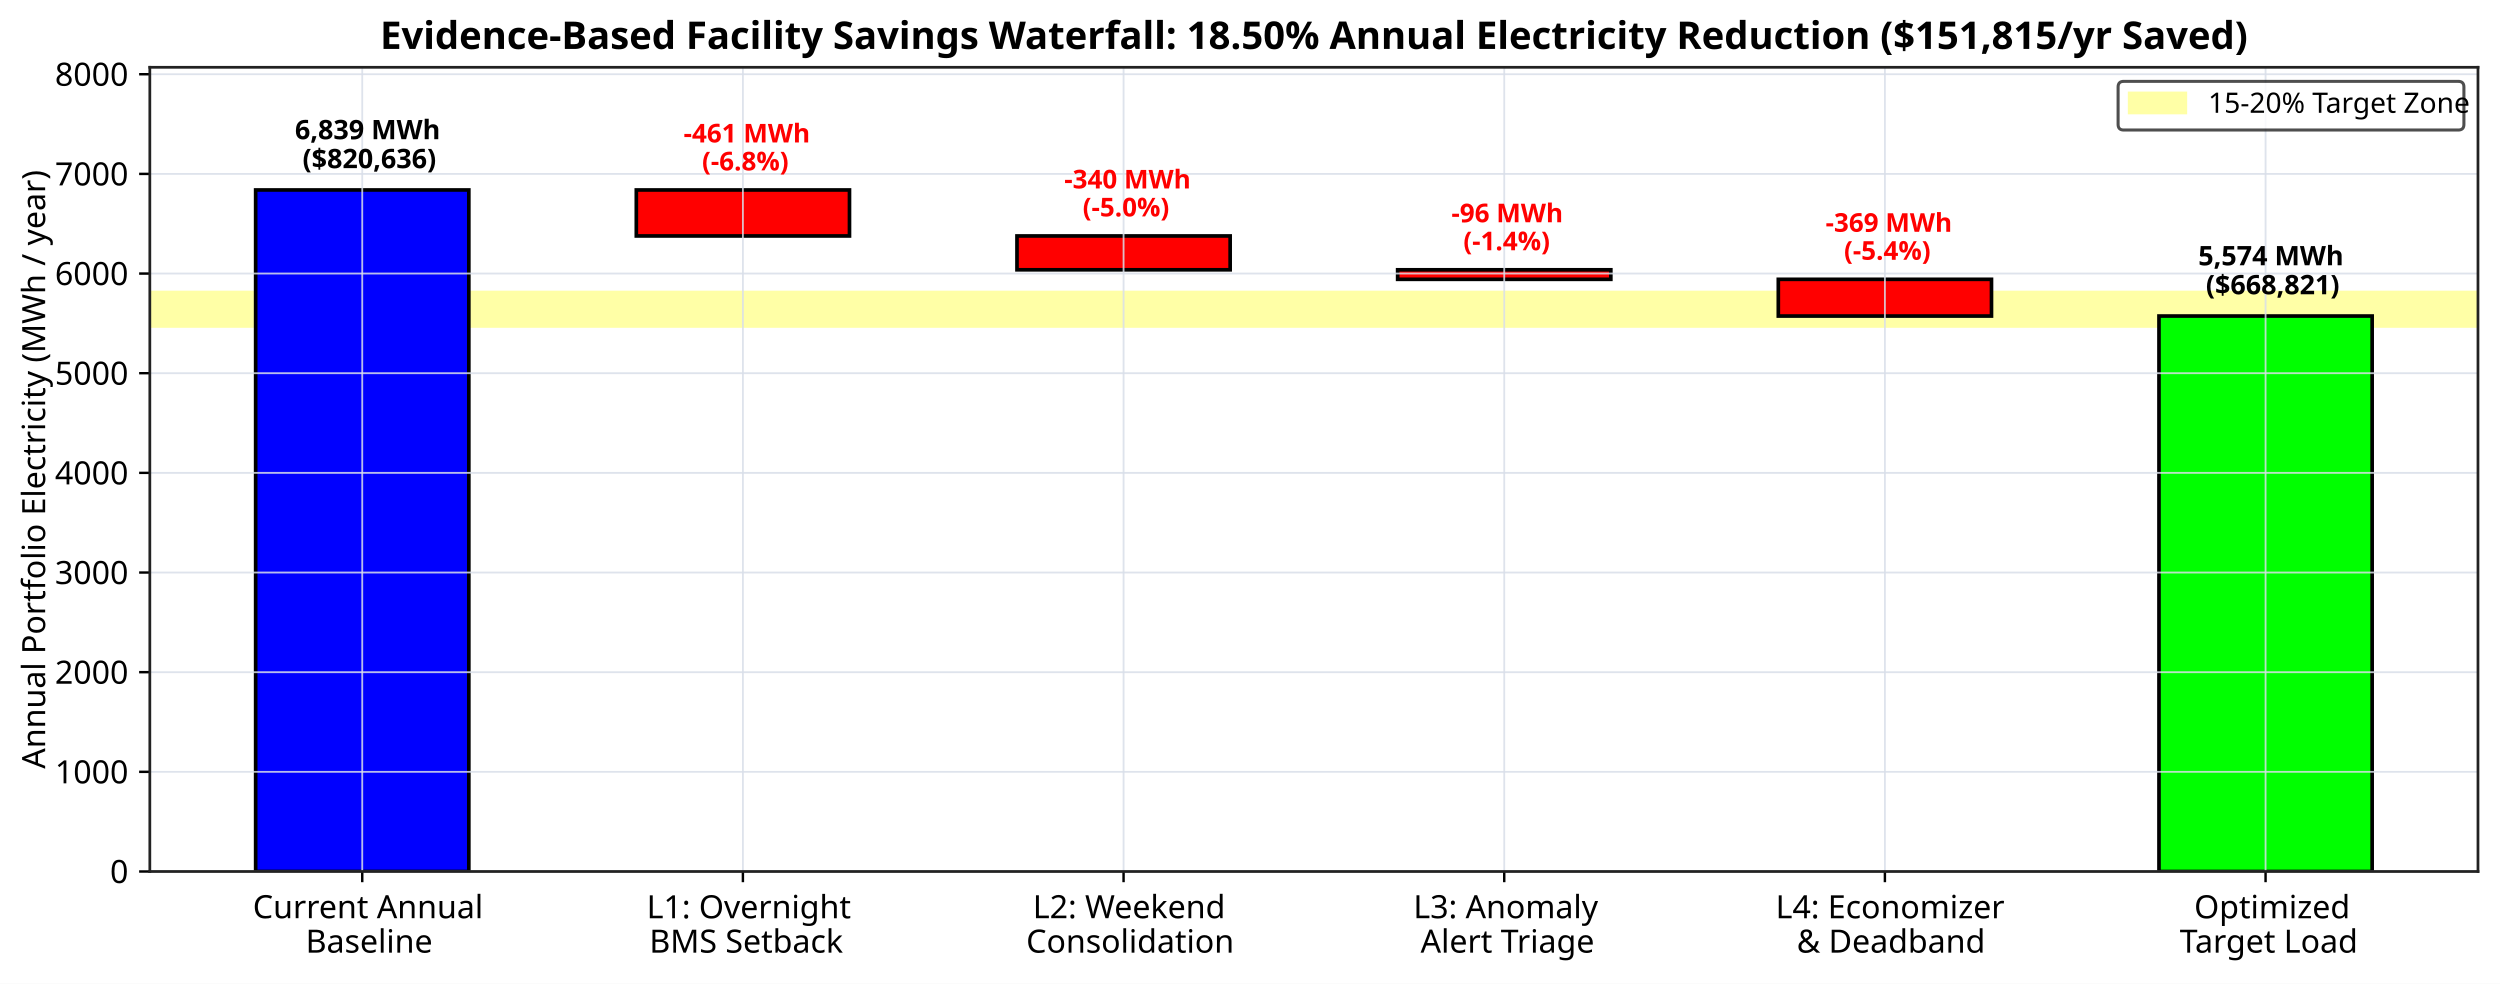
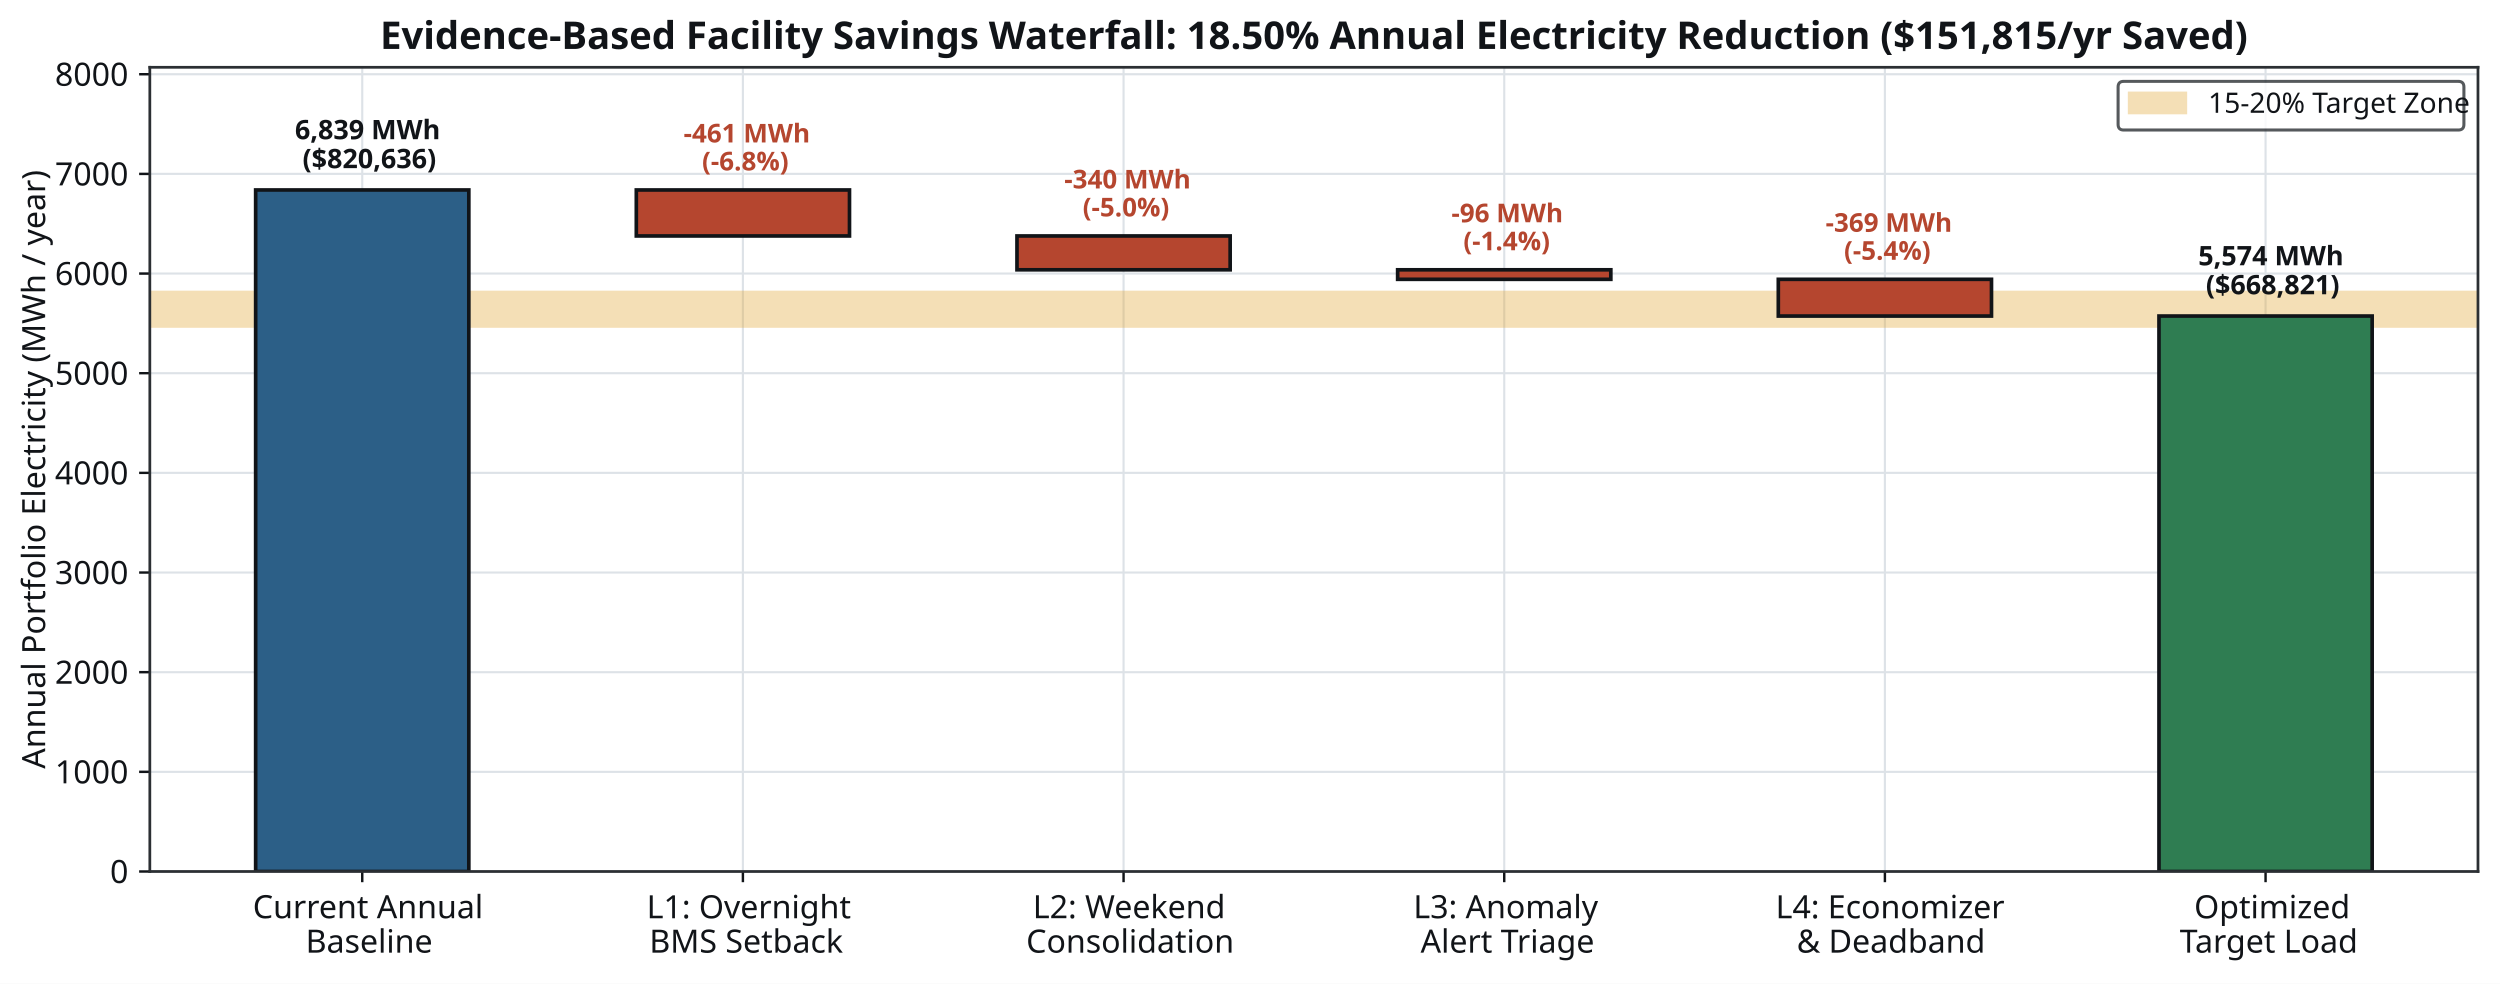
<svg xmlns="http://www.w3.org/2000/svg" xmlns:xlink="http://www.w3.org/1999/xlink" width="817.317pt" height="321.61pt" viewBox="0 0 817.317 321.61" version="1.1">
  <defs>
    <style type="text/css">*{stroke-linejoin: round; stroke-linecap: butt}</style>
  </defs>
  <g id="figure_1">
    <g id="patch_1">
      <path d="M 0 321.61  L 817.317 321.61  L 817.317 0  L 0 0  z " style="fill: #ffffff" />
    </g>
    <g id="axes_1">
      <g id="patch_2">
        <path d="M 48.982 284.917  L 810.117 284.917  L 810.117 22.001  L 48.982 22.001  z " style="fill: #ffffff" />
      </g>
-       <g id="patch_3">
-         <path d="M 48.982 106.669  L 810.117 106.669  L 810.117 95.528  L 48.982 95.528  z " clip-path="url(#p897d708fef)" style="fill: #ffff00; opacity: 0.35; stroke: #ffff00; stroke-linejoin: miter" />
-       </g>
-       <g id="patch_4">
-         <path d="M 83.579 284.917  L 153.271 284.917  L 153.271 62.107  L 83.579 62.107  z " clip-path="url(#p897d708fef)" style="fill: #0000ff; stroke: #000000; stroke-width: 1.2; stroke-linejoin: miter" />
-       </g>
-       <g id="patch_5">
-         <path d="M 208.029 77.142  L 277.721 77.142  L 277.721 62.107  L 208.029 62.107  z " clip-path="url(#p897d708fef)" style="fill: #ff0000; stroke: #000000; stroke-width: 1.2; stroke-linejoin: miter" />
-       </g>
-       <g id="patch_6">
-         <path d="M 332.478 88.204  L 402.17 88.204  L 402.17 77.142  L 332.478 77.142  z " clip-path="url(#p897d708fef)" style="fill: #ff0000; stroke: #000000; stroke-width: 1.2; stroke-linejoin: miter" />
-       </g>
-       <g id="patch_7">
-         <path d="M 456.928 91.317  L 526.62 91.317  L 526.62 88.204  L 456.928 88.204  z " clip-path="url(#p897d708fef)" style="fill: #ff0000; stroke: #000000; stroke-width: 1.2; stroke-linejoin: miter" />
-       </g>
-       <g id="patch_8">
-         <path d="M 581.378 103.326  L 651.07 103.326  L 651.07 91.317  L 581.378 91.317  z " clip-path="url(#p897d708fef)" style="fill: #ff0000; stroke: #000000; stroke-width: 1.2; stroke-linejoin: miter" />
-       </g>
-       <g id="patch_9">
-         <path d="M 705.828 284.917  L 775.52 284.917  L 775.52 103.326  L 705.828 103.326  z " clip-path="url(#p897d708fef)" style="fill: #00ff00; stroke: #000000; stroke-width: 1.2; stroke-linejoin: miter" />
-       </g>
      <g id="matplotlib.axis_1">
        <g id="xtick_1">
          <g id="line2d_1">
-             <path d="M 118.425 284.917  L 118.425 22.001  " clip-path="url(#p897d708fef)" style="fill: none; stroke: #d8dee9; stroke-opacity: 0.85; stroke-width: 0.6; stroke-linecap: square" />
+             <path d="M 118.425 284.917  L 118.425 22.001  " clip-path="url(#p1fa72a0069)" style="fill: none; stroke: #dde2e7; stroke-width: 0.7; stroke-linecap: square" />
          </g>
          <g id="line2d_2">
            <defs>
-               <path id="ma46e29d712" d="M 0 0  L 0 3.5  " style="stroke: #000000; stroke-width: 0.8" />
+               <path id="m25da6d9bb9" d="M 0 0  L 0 3.5  " style="stroke: #111418; stroke-width: 0.8" />
            </defs>
            <g>
-               <use xlink:href="#ma46e29d712" x="118.425" y="284.917" style="stroke: #000000; stroke-width: 0.8" />
+               <use xlink:href="#m25da6d9bb9" x="118.425" y="284.917" style="fill: #111418; stroke: #111418; stroke-width: 0.8" />
            </g>
          </g>
          <g id="text_1">
-             <text style="font-size: 10.5px; font-family: 'Times New Roman Cyr'" transform="translate(82.65343 300.1879)">Current Annual</text>
-             <text style="font-size: 10.5px; font-family: 'Times New Roman Cyr'" transform="translate(99.93249 311.4462)">Baseline</text>
+             <text style="font-size: 10.5px; font-family: 'Times New Roman Cyr'; fill: #111418" transform="translate(82.65343 300.1879)">Current Annual</text>
+             <text style="font-size: 10.5px; font-family: 'Times New Roman Cyr'; fill: #111418" transform="translate(99.93249 311.4462)">Baseline</text>
          </g>
        </g>
        <g id="xtick_2">
          <g id="line2d_3">
-             <path d="M 242.875 284.917  L 242.875 22.001  " clip-path="url(#p897d708fef)" style="fill: none; stroke: #d8dee9; stroke-opacity: 0.85; stroke-width: 0.6; stroke-linecap: square" />
+             <path d="M 242.875 284.917  L 242.875 22.001  " clip-path="url(#p1fa72a0069)" style="fill: none; stroke: #dde2e7; stroke-width: 0.7; stroke-linecap: square" />
          </g>
          <g id="line2d_4">
            <g>
-               <use xlink:href="#ma46e29d712" x="242.875" y="284.917" style="stroke: #000000; stroke-width: 0.8" />
+               <use xlink:href="#m25da6d9bb9" x="242.875" y="284.917" style="fill: #111418; stroke: #111418; stroke-width: 0.8" />
            </g>
          </g>
          <g id="text_2">
-             <text style="font-size: 10.5px; font-family: 'Times New Roman Cyr'" transform="translate(211.4246 300.2125)">L1: Overnight</text>
-             <text style="font-size: 10.5px; font-family: 'Times New Roman Cyr'" transform="translate(212.2966 311.4462)">BMS Setback</text>
+             <text style="font-size: 10.5px; font-family: 'Times New Roman Cyr'; fill: #111418" transform="translate(211.4246 300.2125)">L1: Overnight</text>
+             <text style="font-size: 10.5px; font-family: 'Times New Roman Cyr'; fill: #111418" transform="translate(212.2966 311.4462)">BMS Setback</text>
          </g>
        </g>
        <g id="xtick_3">
          <g id="line2d_5">
-             <path d="M 367.324 284.917  L 367.324 22.001  " clip-path="url(#p897d708fef)" style="fill: none; stroke: #d8dee9; stroke-opacity: 0.85; stroke-width: 0.6; stroke-linecap: square" />
+             <path d="M 367.324 284.917  L 367.324 22.001  " clip-path="url(#p1fa72a0069)" style="fill: none; stroke: #dde2e7; stroke-width: 0.7; stroke-linecap: square" />
          </g>
          <g id="line2d_6">
            <g>
-               <use xlink:href="#ma46e29d712" x="367.324" y="284.917" style="stroke: #000000; stroke-width: 0.8" />
+               <use xlink:href="#m25da6d9bb9" x="367.324" y="284.917" style="fill: #111418; stroke: #111418; stroke-width: 0.8" />
            </g>
          </g>
          <g id="text_3">
-             <text style="font-size: 10.5px; font-family: 'Times New Roman Cyr'" transform="translate(337.6717 300.1879)">L2: Weekend</text>
-             <text style="font-size: 10.5px; font-family: 'Times New Roman Cyr'" transform="translate(335.4913 311.4462)">Consolidation</text>
+             <text style="font-size: 10.5px; font-family: 'Times New Roman Cyr'; fill: #111418" transform="translate(337.6717 300.1879)">L2: Weekend</text>
+             <text style="font-size: 10.5px; font-family: 'Times New Roman Cyr'; fill: #111418" transform="translate(335.4913 311.4462)">Consolidation</text>
          </g>
        </g>
        <g id="xtick_4">
          <g id="line2d_7">
-             <path d="M 491.774 284.917  L 491.774 22.001  " clip-path="url(#p897d708fef)" style="fill: none; stroke: #d8dee9; stroke-opacity: 0.85; stroke-width: 0.6; stroke-linecap: square" />
+             <path d="M 491.774 284.917  L 491.774 22.001  " clip-path="url(#p1fa72a0069)" style="fill: none; stroke: #dde2e7; stroke-width: 0.7; stroke-linecap: square" />
          </g>
          <g id="line2d_8">
            <g>
-               <use xlink:href="#ma46e29d712" x="491.774" y="284.917" style="stroke: #000000; stroke-width: 0.8" />
+               <use xlink:href="#m25da6d9bb9" x="491.774" y="284.917" style="fill: #111418; stroke: #111418; stroke-width: 0.8" />
            </g>
          </g>
          <g id="text_4">
-             <text style="font-size: 10.5px; font-family: 'Times New Roman Cyr'" transform="translate(462.0747 300.1879)">L3: Anomaly</text>
-             <text style="font-size: 10.5px; font-family: 'Times New Roman Cyr'" transform="translate(464.4249 311.4462)">Alert Triage</text>
+             <text style="font-size: 10.5px; font-family: 'Times New Roman Cyr'; fill: #111418" transform="translate(462.0747 300.1879)">L3: Anomaly</text>
+             <text style="font-size: 10.5px; font-family: 'Times New Roman Cyr'; fill: #111418" transform="translate(464.4249 311.4462)">Alert Triage</text>
          </g>
        </g>
        <g id="xtick_5">
          <g id="line2d_9">
-             <path d="M 616.224 284.917  L 616.224 22.001  " clip-path="url(#p897d708fef)" style="fill: none; stroke: #d8dee9; stroke-opacity: 0.85; stroke-width: 0.6; stroke-linecap: square" />
+             <path d="M 616.224 284.917  L 616.224 22.001  " clip-path="url(#p1fa72a0069)" style="fill: none; stroke: #dde2e7; stroke-width: 0.7; stroke-linecap: square" />
          </g>
          <g id="line2d_10">
            <g>
-               <use xlink:href="#ma46e29d712" x="616.224" y="284.917" style="stroke: #000000; stroke-width: 0.8" />
+               <use xlink:href="#m25da6d9bb9" x="616.224" y="284.917" style="fill: #111418; stroke: #111418; stroke-width: 0.8" />
            </g>
          </g>
          <g id="text_5">
-             <text style="font-size: 10.5px; font-family: 'Times New Roman Cyr'" transform="translate(580.5051 300.2125)">L4: Economizer</text>
-             <text style="font-size: 10.5px; font-family: 'Times New Roman Cyr'" transform="translate(587.399 311.4462)">&amp; Deadband</text>
+             <text style="font-size: 10.5px; font-family: 'Times New Roman Cyr'; fill: #111418" transform="translate(580.5051 300.2125)">L4: Economizer</text>
+             <text style="font-size: 10.5px; font-family: 'Times New Roman Cyr'; fill: #111418" transform="translate(587.399 311.4462)">&amp; Deadband</text>
          </g>
        </g>
        <g id="xtick_6">
          <g id="line2d_11">
-             <path d="M 740.674 284.917  L 740.674 22.001  " clip-path="url(#p897d708fef)" style="fill: none; stroke: #d8dee9; stroke-opacity: 0.85; stroke-width: 0.6; stroke-linecap: square" />
+             <path d="M 740.674 284.917  L 740.674 22.001  " clip-path="url(#p1fa72a0069)" style="fill: none; stroke: #dde2e7; stroke-width: 0.7; stroke-linecap: square" />
          </g>
          <g id="line2d_12">
            <g>
-               <use xlink:href="#ma46e29d712" x="740.674" y="284.917" style="stroke: #000000; stroke-width: 0.8" />
+               <use xlink:href="#m25da6d9bb9" x="740.674" y="284.917" style="fill: #111418; stroke: #111418; stroke-width: 0.8" />
            </g>
          </g>
          <g id="text_6">
-             <text style="font-size: 10.5px; font-family: 'Times New Roman Cyr'" transform="translate(717.3219 300.2125)">Optimized</text>
-             <text style="font-size: 10.5px; font-family: 'Times New Roman Cyr'" transform="translate(712.6141 311.4462)">Target Load</text>
+             <text style="font-size: 10.5px; font-family: 'Times New Roman Cyr'; fill: #111418" transform="translate(717.3219 300.2125)">Optimized</text>
+             <text style="font-size: 10.5px; font-family: 'Times New Roman Cyr'; fill: #111418" transform="translate(712.6141 311.4462)">Target Load</text>
          </g>
        </g>
      </g>
      <g id="matplotlib.axis_2">
        <g id="ytick_1">
          <g id="line2d_13">
-             <path d="M 48.982 284.917  L 810.117 284.917  " clip-path="url(#p897d708fef)" style="fill: none; stroke: #d8dee9; stroke-opacity: 0.85; stroke-width: 0.6; stroke-linecap: square" />
+             <path d="M 48.982 284.917  L 810.117 284.917  " clip-path="url(#p1fa72a0069)" style="fill: none; stroke: #dde2e7; stroke-width: 0.7; stroke-linecap: square" />
          </g>
          <g id="line2d_14">
            <defs>
-               <path id="me7e33a7605" d="M 0 0  L -3.5 0  " style="stroke: #000000; stroke-width: 0.8" />
+               <path id="med8c21b474" d="M 0 0  L -3.5 0  " style="stroke: #111418; stroke-width: 0.8" />
            </defs>
            <g>
-               <use xlink:href="#me7e33a7605" x="48.982" y="284.917" style="stroke: #000000; stroke-width: 0.8" />
+               <use xlink:href="#med8c21b474" x="48.982" y="284.917" style="fill: #111418; stroke: #111418; stroke-width: 0.8" />
            </g>
          </g>
          <g id="text_7">
-             <text style="font-size: 10.5px; font-family: 'Times New Roman Cyr'; text-anchor: end" x="41.982" y="288.683" transform="rotate(-0 41.98182 288.6832)">0</text>
+             <text style="font-size: 10.5px; font-family: 'Times New Roman Cyr'; text-anchor: end; fill: #111418" x="41.982" y="288.683" transform="rotate(-0 41.98182 288.6832)">0</text>
          </g>
        </g>
        <g id="ytick_2">
          <g id="line2d_15">
-             <path d="M 48.982 252.336  L 810.117 252.336  " clip-path="url(#p897d708fef)" style="fill: none; stroke: #d8dee9; stroke-opacity: 0.85; stroke-width: 0.6; stroke-linecap: square" />
+             <path d="M 48.982 252.336  L 810.117 252.336  " clip-path="url(#p1fa72a0069)" style="fill: none; stroke: #dde2e7; stroke-width: 0.7; stroke-linecap: square" />
          </g>
          <g id="line2d_16">
            <g>
-               <use xlink:href="#me7e33a7605" x="48.982" y="252.336" style="stroke: #000000; stroke-width: 0.8" />
+               <use xlink:href="#med8c21b474" x="48.982" y="252.336" style="fill: #111418; stroke: #111418; stroke-width: 0.8" />
            </g>
          </g>
          <g id="text_8">
-             <text style="font-size: 10.5px; font-family: 'Times New Roman Cyr'; text-anchor: end" x="41.982" y="256.102" transform="rotate(-0 41.98182 256.102)">1000</text>
+             <text style="font-size: 10.5px; font-family: 'Times New Roman Cyr'; text-anchor: end; fill: #111418" x="41.982" y="256.102" transform="rotate(-0 41.98182 256.102)">1000</text>
          </g>
        </g>
        <g id="ytick_3">
          <g id="line2d_17">
-             <path d="M 48.982 219.755  L 810.117 219.755  " clip-path="url(#p897d708fef)" style="fill: none; stroke: #d8dee9; stroke-opacity: 0.85; stroke-width: 0.6; stroke-linecap: square" />
+             <path d="M 48.982 219.755  L 810.117 219.755  " clip-path="url(#p1fa72a0069)" style="fill: none; stroke: #dde2e7; stroke-width: 0.7; stroke-linecap: square" />
          </g>
          <g id="line2d_18">
            <g>
-               <use xlink:href="#me7e33a7605" x="48.982" y="219.755" style="stroke: #000000; stroke-width: 0.8" />
+               <use xlink:href="#med8c21b474" x="48.982" y="219.755" style="fill: #111418; stroke: #111418; stroke-width: 0.8" />
            </g>
          </g>
          <g id="text_9">
-             <text style="font-size: 10.5px; font-family: 'Times New Roman Cyr'; text-anchor: end" x="41.982" y="223.521" transform="rotate(-0 41.98182 223.5208)">2000</text>
+             <text style="font-size: 10.5px; font-family: 'Times New Roman Cyr'; text-anchor: end; fill: #111418" x="41.982" y="223.521" transform="rotate(-0 41.98182 223.5208)">2000</text>
          </g>
        </g>
        <g id="ytick_4">
          <g id="line2d_19">
-             <path d="M 48.982 187.174  L 810.117 187.174  " clip-path="url(#p897d708fef)" style="fill: none; stroke: #d8dee9; stroke-opacity: 0.85; stroke-width: 0.6; stroke-linecap: square" />
+             <path d="M 48.982 187.174  L 810.117 187.174  " clip-path="url(#p1fa72a0069)" style="fill: none; stroke: #dde2e7; stroke-width: 0.7; stroke-linecap: square" />
          </g>
          <g id="line2d_20">
            <g>
-               <use xlink:href="#me7e33a7605" x="48.982" y="187.174" style="stroke: #000000; stroke-width: 0.8" />
+               <use xlink:href="#med8c21b474" x="48.982" y="187.174" style="fill: #111418; stroke: #111418; stroke-width: 0.8" />
            </g>
          </g>
          <g id="text_10">
-             <text style="font-size: 10.5px; font-family: 'Times New Roman Cyr'; text-anchor: end" x="41.982" y="190.94" transform="rotate(-0 41.98182 190.9396)">3000</text>
+             <text style="font-size: 10.5px; font-family: 'Times New Roman Cyr'; text-anchor: end; fill: #111418" x="41.982" y="190.94" transform="rotate(-0 41.98182 190.9396)">3000</text>
          </g>
        </g>
        <g id="ytick_5">
          <g id="line2d_21">
-             <path d="M 48.982 154.593  L 810.117 154.593  " clip-path="url(#p897d708fef)" style="fill: none; stroke: #d8dee9; stroke-opacity: 0.85; stroke-width: 0.6; stroke-linecap: square" />
+             <path d="M 48.982 154.593  L 810.117 154.593  " clip-path="url(#p1fa72a0069)" style="fill: none; stroke: #dde2e7; stroke-width: 0.7; stroke-linecap: square" />
          </g>
          <g id="line2d_22">
            <g>
-               <use xlink:href="#me7e33a7605" x="48.982" y="154.593" style="stroke: #000000; stroke-width: 0.8" />
+               <use xlink:href="#med8c21b474" x="48.982" y="154.593" style="fill: #111418; stroke: #111418; stroke-width: 0.8" />
            </g>
          </g>
          <g id="text_11">
-             <text style="font-size: 10.5px; font-family: 'Times New Roman Cyr'; text-anchor: end" x="41.982" y="158.358" transform="rotate(-0 41.98182 158.3584)">4000</text>
+             <text style="font-size: 10.5px; font-family: 'Times New Roman Cyr'; text-anchor: end; fill: #111418" x="41.982" y="158.358" transform="rotate(-0 41.98182 158.3584)">4000</text>
          </g>
        </g>
        <g id="ytick_6">
          <g id="line2d_23">
-             <path d="M 48.982 122.011  L 810.117 122.011  " clip-path="url(#p897d708fef)" style="fill: none; stroke: #d8dee9; stroke-opacity: 0.85; stroke-width: 0.6; stroke-linecap: square" />
+             <path d="M 48.982 122.011  L 810.117 122.011  " clip-path="url(#p1fa72a0069)" style="fill: none; stroke: #dde2e7; stroke-width: 0.7; stroke-linecap: square" />
          </g>
          <g id="line2d_24">
            <g>
-               <use xlink:href="#me7e33a7605" x="48.982" y="122.011" style="stroke: #000000; stroke-width: 0.8" />
+               <use xlink:href="#med8c21b474" x="48.982" y="122.011" style="fill: #111418; stroke: #111418; stroke-width: 0.8" />
            </g>
          </g>
          <g id="text_12">
-             <text style="font-size: 10.5px; font-family: 'Times New Roman Cyr'; text-anchor: end" x="41.982" y="125.777" transform="rotate(-0 41.98182 125.7772)">5000</text>
+             <text style="font-size: 10.5px; font-family: 'Times New Roman Cyr'; text-anchor: end; fill: #111418" x="41.982" y="125.777" transform="rotate(-0 41.98182 125.7772)">5000</text>
          </g>
        </g>
        <g id="ytick_7">
          <g id="line2d_25">
-             <path d="M 48.982 89.43  L 810.117 89.43  " clip-path="url(#p897d708fef)" style="fill: none; stroke: #d8dee9; stroke-opacity: 0.85; stroke-width: 0.6; stroke-linecap: square" />
+             <path d="M 48.982 89.43  L 810.117 89.43  " clip-path="url(#p1fa72a0069)" style="fill: none; stroke: #dde2e7; stroke-width: 0.7; stroke-linecap: square" />
          </g>
          <g id="line2d_26">
            <g>
-               <use xlink:href="#me7e33a7605" x="48.982" y="89.43" style="stroke: #000000; stroke-width: 0.8" />
+               <use xlink:href="#med8c21b474" x="48.982" y="89.43" style="fill: #111418; stroke: #111418; stroke-width: 0.8" />
            </g>
          </g>
          <g id="text_13">
-             <text style="font-size: 10.5px; font-family: 'Times New Roman Cyr'; text-anchor: end" x="41.982" y="93.196" transform="rotate(-0 41.98182 93.19603)">6000</text>
+             <text style="font-size: 10.5px; font-family: 'Times New Roman Cyr'; text-anchor: end; fill: #111418" x="41.982" y="93.196" transform="rotate(-0 41.98182 93.19603)">6000</text>
          </g>
        </g>
        <g id="ytick_8">
          <g id="line2d_27">
-             <path d="M 48.982 56.849  L 810.117 56.849  " clip-path="url(#p897d708fef)" style="fill: none; stroke: #d8dee9; stroke-opacity: 0.85; stroke-width: 0.6; stroke-linecap: square" />
+             <path d="M 48.982 56.849  L 810.117 56.849  " clip-path="url(#p1fa72a0069)" style="fill: none; stroke: #dde2e7; stroke-width: 0.7; stroke-linecap: square" />
          </g>
          <g id="line2d_28">
            <g>
-               <use xlink:href="#me7e33a7605" x="48.982" y="56.849" style="stroke: #000000; stroke-width: 0.8" />
+               <use xlink:href="#med8c21b474" x="48.982" y="56.849" style="fill: #111418; stroke: #111418; stroke-width: 0.8" />
            </g>
          </g>
          <g id="text_14">
-             <text style="font-size: 10.5px; font-family: 'Times New Roman Cyr'; text-anchor: end" x="41.982" y="60.615" transform="rotate(-0 41.98182 60.61483)">7000</text>
+             <text style="font-size: 10.5px; font-family: 'Times New Roman Cyr'; text-anchor: end; fill: #111418" x="41.982" y="60.615" transform="rotate(-0 41.98182 60.61483)">7000</text>
          </g>
        </g>
        <g id="ytick_9">
          <g id="line2d_29">
-             <path d="M 48.982 24.268  L 810.117 24.268  " clip-path="url(#p897d708fef)" style="fill: none; stroke: #d8dee9; stroke-opacity: 0.85; stroke-width: 0.6; stroke-linecap: square" />
+             <path d="M 48.982 24.268  L 810.117 24.268  " clip-path="url(#p1fa72a0069)" style="fill: none; stroke: #dde2e7; stroke-width: 0.7; stroke-linecap: square" />
          </g>
          <g id="line2d_30">
            <g>
-               <use xlink:href="#me7e33a7605" x="48.982" y="24.268" style="stroke: #000000; stroke-width: 0.8" />
+               <use xlink:href="#med8c21b474" x="48.982" y="24.268" style="fill: #111418; stroke: #111418; stroke-width: 0.8" />
            </g>
          </g>
          <g id="text_15">
-             <text style="font-size: 10.5px; font-family: 'Times New Roman Cyr'; text-anchor: end" x="41.982" y="28.034" transform="rotate(-0 41.98182 28.03364)">8000</text>
+             <text style="font-size: 10.5px; font-family: 'Times New Roman Cyr'; text-anchor: end; fill: #111418" x="41.982" y="28.034" transform="rotate(-0 41.98182 28.03364)">8000</text>
          </g>
        </g>
        <g id="text_16">
-           <text style="font-size: 10.5px; font-family: 'Times New Roman Cyr'; text-anchor: middle" x="14.757" y="153.459" transform="rotate(-90 14.75672 153.4591)">Annual Portfolio Electricity (MWh / year)</text>
-         </g>
+           <text style="font-size: 10.5px; font-family: 'Times New Roman Cyr'; text-anchor: middle; fill: #111418" x="14.757" y="153.459" transform="rotate(-90 14.75672 153.4591)">Annual Portfolio Electricity (MWh / year)</text>
+         </g>
+       </g>
+       <g id="patch_3">
+         <path d="M 48.982 106.669  L 810.117 106.669  L 810.117 95.528  L 48.982 95.528  z " clip-path="url(#p1fa72a0069)" style="fill: #e0a32e; opacity: 0.35; stroke: #e0a32e; stroke-linejoin: miter" />
+       </g>
+       <g id="patch_4">
+         <path d="M 83.579 284.917  L 153.271 284.917  L 153.271 62.107  L 83.579 62.107  z " clip-path="url(#p1fa72a0069)" style="fill: #2c5f87; stroke: #111418; stroke-width: 1.2; stroke-linejoin: miter" />
+       </g>
+       <g id="patch_5">
+         <path d="M 208.029 77.142  L 277.721 77.142  L 277.721 62.107  L 208.029 62.107  z " clip-path="url(#p1fa72a0069)" style="fill: #b5462f; stroke: #111418; stroke-width: 1.2; stroke-linejoin: miter" />
+       </g>
+       <g id="patch_6">
+         <path d="M 332.478 88.204  L 402.17 88.204  L 402.17 77.142  L 332.478 77.142  z " clip-path="url(#p1fa72a0069)" style="fill: #b5462f; stroke: #111418; stroke-width: 1.2; stroke-linejoin: miter" />
+       </g>
+       <g id="patch_7">
+         <path d="M 456.928 91.317  L 526.62 91.317  L 526.62 88.204  L 456.928 88.204  z " clip-path="url(#p1fa72a0069)" style="fill: #b5462f; stroke: #111418; stroke-width: 1.2; stroke-linejoin: miter" />
+       </g>
+       <g id="patch_8">
+         <path d="M 581.378 103.326  L 651.07 103.326  L 651.07 91.317  L 581.378 91.317  z " clip-path="url(#p1fa72a0069)" style="fill: #b5462f; stroke: #111418; stroke-width: 1.2; stroke-linejoin: miter" />
+       </g>
+       <g id="patch_9">
+         <path d="M 705.828 284.917  L 775.52 284.917  L 775.52 103.326  L 705.828 103.326  z " clip-path="url(#p1fa72a0069)" style="fill: #2f7d52; stroke: #111418; stroke-width: 1.2; stroke-linejoin: miter" />
      </g>
      <g id="patch_10">
-         <path d="M 48.982 284.917  L 48.982 22.001  " style="fill: none; stroke: #222222; stroke-width: 0.9; stroke-linejoin: miter; stroke-linecap: square" />
+         <path d="M 48.982 284.917  L 48.982 22.001  " style="fill: none; stroke: #2b2f33; stroke-width: 0.9; stroke-linejoin: miter; stroke-linecap: square" />
      </g>
      <g id="patch_11">
-         <path d="M 810.117 284.917  L 810.117 22.001  " style="fill: none; stroke: #222222; stroke-width: 0.9; stroke-linejoin: miter; stroke-linecap: square" />
+         <path d="M 810.117 284.917  L 810.117 22.001  " style="fill: none; stroke: #2b2f33; stroke-width: 0.9; stroke-linejoin: miter; stroke-linecap: square" />
      </g>
      <g id="patch_12">
-         <path d="M 48.982 284.917  L 810.117 284.917  " style="fill: none; stroke: #222222; stroke-width: 0.9; stroke-linejoin: miter; stroke-linecap: square" />
+         <path d="M 48.982 284.917  L 810.117 284.917  " style="fill: none; stroke: #2b2f33; stroke-width: 0.9; stroke-linejoin: miter; stroke-linecap: square" />
      </g>
      <g id="patch_13">
-         <path d="M 48.982 22.001  L 810.117 22.001  " style="fill: none; stroke: #222222; stroke-width: 0.9; stroke-linejoin: miter; stroke-linecap: square" />
+         <path d="M 48.982 22.001  L 810.117 22.001  " style="fill: none; stroke: #2b2f33; stroke-width: 0.9; stroke-linejoin: miter; stroke-linecap: square" />
      </g>
      <g id="text_17">
-         <text style="font-weight: 700; font-size: 8.8px; font-family: 'Times New Roman Cyr'" transform="translate(96.42342 45.51229)">6,839 MWh</text>
-         <text style="font-weight: 700; font-size: 8.8px; font-family: 'Times New Roman Cyr'" transform="translate(98.90255 54.97796)">($820,636)</text>
+         <text style="font-weight: 700; font-size: 8.8px; font-family: 'Times New Roman Cyr'; fill: #111418" transform="translate(96.42342 45.51229)">6,839 MWh</text>
+         <text style="font-weight: 700; font-size: 8.8px; font-family: 'Times New Roman Cyr'; fill: #111418" transform="translate(98.90255 54.97796)">($820,636)</text>
      </g>
      <g id="text_18">
-         <text style="font-weight: 700; font-size: 8.5px; font-family: 'Times New Roman Cyr'; fill: #ff0000" transform="translate(223.4846 46.57413)">-461 MWh</text>
-         <text style="font-weight: 700; font-size: 8.5px; font-family: 'Times New Roman Cyr'; fill: #ff0000" transform="translate(229.509 55.71711)">(-6.8%)</text>
+         <text style="font-weight: 700; font-size: 8.5px; font-family: 'Times New Roman Cyr'; fill: #b5462f" transform="translate(223.4846 46.57413)">-461 MWh</text>
+         <text style="font-weight: 700; font-size: 8.5px; font-family: 'Times New Roman Cyr'; fill: #b5462f" transform="translate(229.509 55.71711)">(-6.8%)</text>
      </g>
      <g id="text_19">
-         <text style="font-weight: 700; font-size: 8.5px; font-family: 'Times New Roman Cyr'; fill: #ff0000" transform="translate(347.9344 61.60896)">-340 MWh</text>
-         <text style="font-weight: 700; font-size: 8.5px; font-family: 'Times New Roman Cyr'; fill: #ff0000" transform="translate(353.9588 70.75194)">(-5.0%)</text>
+         <text style="font-weight: 700; font-size: 8.5px; font-family: 'Times New Roman Cyr'; fill: #b5462f" transform="translate(347.9344 61.60896)">-340 MWh</text>
+         <text style="font-weight: 700; font-size: 8.5px; font-family: 'Times New Roman Cyr'; fill: #b5462f" transform="translate(353.9588 70.75194)">(-5.0%)</text>
      </g>
      <g id="text_20">
-         <text style="font-weight: 700; font-size: 8.5px; font-family: 'Times New Roman Cyr'; fill: #ff0000" transform="translate(474.5092 72.6714)">-96 MWh</text>
-         <text style="font-weight: 700; font-size: 8.5px; font-family: 'Times New Roman Cyr'; fill: #ff0000" transform="translate(478.4086 81.81437)">(-1.4%)</text>
+         <text style="font-weight: 700; font-size: 8.5px; font-family: 'Times New Roman Cyr'; fill: #b5462f" transform="translate(474.5092 72.6714)">-96 MWh</text>
+         <text style="font-weight: 700; font-size: 8.5px; font-family: 'Times New Roman Cyr'; fill: #b5462f" transform="translate(478.4086 81.81437)">(-1.4%)</text>
      </g>
      <g id="text_21">
-         <text style="font-weight: 700; font-size: 8.5px; font-family: 'Times New Roman Cyr'; fill: #ff0000" transform="translate(596.834 75.78434)">-369 MWh</text>
-         <text style="font-weight: 700; font-size: 8.5px; font-family: 'Times New Roman Cyr'; fill: #ff0000" transform="translate(602.8584 84.92732)">(-5.4%)</text>
+         <text style="font-weight: 700; font-size: 8.5px; font-family: 'Times New Roman Cyr'; fill: #b5462f" transform="translate(596.834 75.78434)">-369 MWh</text>
+         <text style="font-weight: 700; font-size: 8.5px; font-family: 'Times New Roman Cyr'; fill: #b5462f" transform="translate(602.8584 84.92732)">(-5.4%)</text>
      </g>
      <g id="text_22">
-         <text style="font-weight: 700; font-size: 8.8px; font-family: 'Times New Roman Cyr'" transform="translate(718.6724 86.7315)">5,574 MWh</text>
-         <text style="font-weight: 700; font-size: 8.8px; font-family: 'Times New Roman Cyr'" transform="translate(721.1515 96.19717)">($668,821)</text>
+         <text style="font-weight: 700; font-size: 8.8px; font-family: 'Times New Roman Cyr'; fill: #111418" transform="translate(718.6724 86.7315)">5,574 MWh</text>
+         <text style="font-weight: 700; font-size: 8.8px; font-family: 'Times New Roman Cyr'; fill: #111418" transform="translate(721.1515 96.19717)">($668,821)</text>
      </g>
      <g id="text_23">
-         <text style="font-weight: 700; font-size: 12.5px; font-family: 'Times New Roman Cyr'; text-anchor: middle" x="429.549" y="16.001" transform="rotate(-0 429.5493 16.00078)">Evidence-Based Facility Savings Waterfall: 18.50% Annual Electricity Reduction ($151,815/yr Saved)</text>
+         <text style="font-weight: 700; font-size: 12.5px; font-family: 'Times New Roman Cyr'; text-anchor: middle; fill: #111418" x="429.549" y="16.001" transform="rotate(-0 429.5493 16.00078)">Evidence-Based Facility Savings Waterfall: 18.50% Annual Electricity Reduction ($151,815/yr Saved)</text>
      </g>
      <g id="legend_1">
        <g id="patch_14">
-           <path d="M 694.303 42.51  L 803.677 42.51  Q 805.517 42.51 805.517 40.67  L 805.517 28.441  Q 805.517 26.601 803.677 26.601  L 694.303 26.601  Q 692.463 26.601 692.463 28.441  L 692.463 40.67  Q 692.463 42.51 694.303 42.51  z " style="fill: #ffffff; opacity: 0.8; stroke: #222222; stroke-linejoin: miter" />
+           <path d="M 694.303 42.51  L 803.677 42.51  Q 805.517 42.51 805.517 40.67  L 805.517 28.441  Q 805.517 26.601 803.677 26.601  L 694.303 26.601  Q 692.463 26.601 692.463 28.441  L 692.463 40.67  Q 692.463 42.51 694.303 42.51  z " style="fill: #ffffff; opacity: 0.8; stroke: #2b2f33; stroke-linejoin: miter" />
        </g>
        <g id="patch_15">
-           <path d="M 696.143 36.88  L 714.543 36.88  L 714.543 30.44  L 696.143 30.44  z " style="fill: #ffff00; opacity: 0.35; stroke: #ffff00; stroke-linejoin: miter" />
+           <path d="M 696.143 36.88  L 714.543 36.88  L 714.543 30.44  L 696.143 30.44  z " style="fill: #e0a32e; opacity: 0.35; stroke: #e0a32e; stroke-linejoin: miter" />
        </g>
        <g id="text_24">
-           <text style="font-size: 9.2px; font-family: 'Times New Roman Cyr'; text-anchor: start" x="721.903" y="36.88" transform="rotate(-0 721.9031 36.88034)">15-20% Target Zone</text>
+           <text style="font-size: 9.2px; font-family: 'Times New Roman Cyr'; text-anchor: start; fill: #111418" x="721.903" y="36.88" transform="rotate(-0 721.9031 36.88034)">15-20% Target Zone</text>
        </g>
      </g>
    </g>
  </g>
  <defs>
-     <clipPath id="p897d708fef">
+     <clipPath id="p1fa72a0069">
      <rect x="48.982" y="22.001" width="761.135" height="262.917" />
    </clipPath>
  </defs>
</svg>
